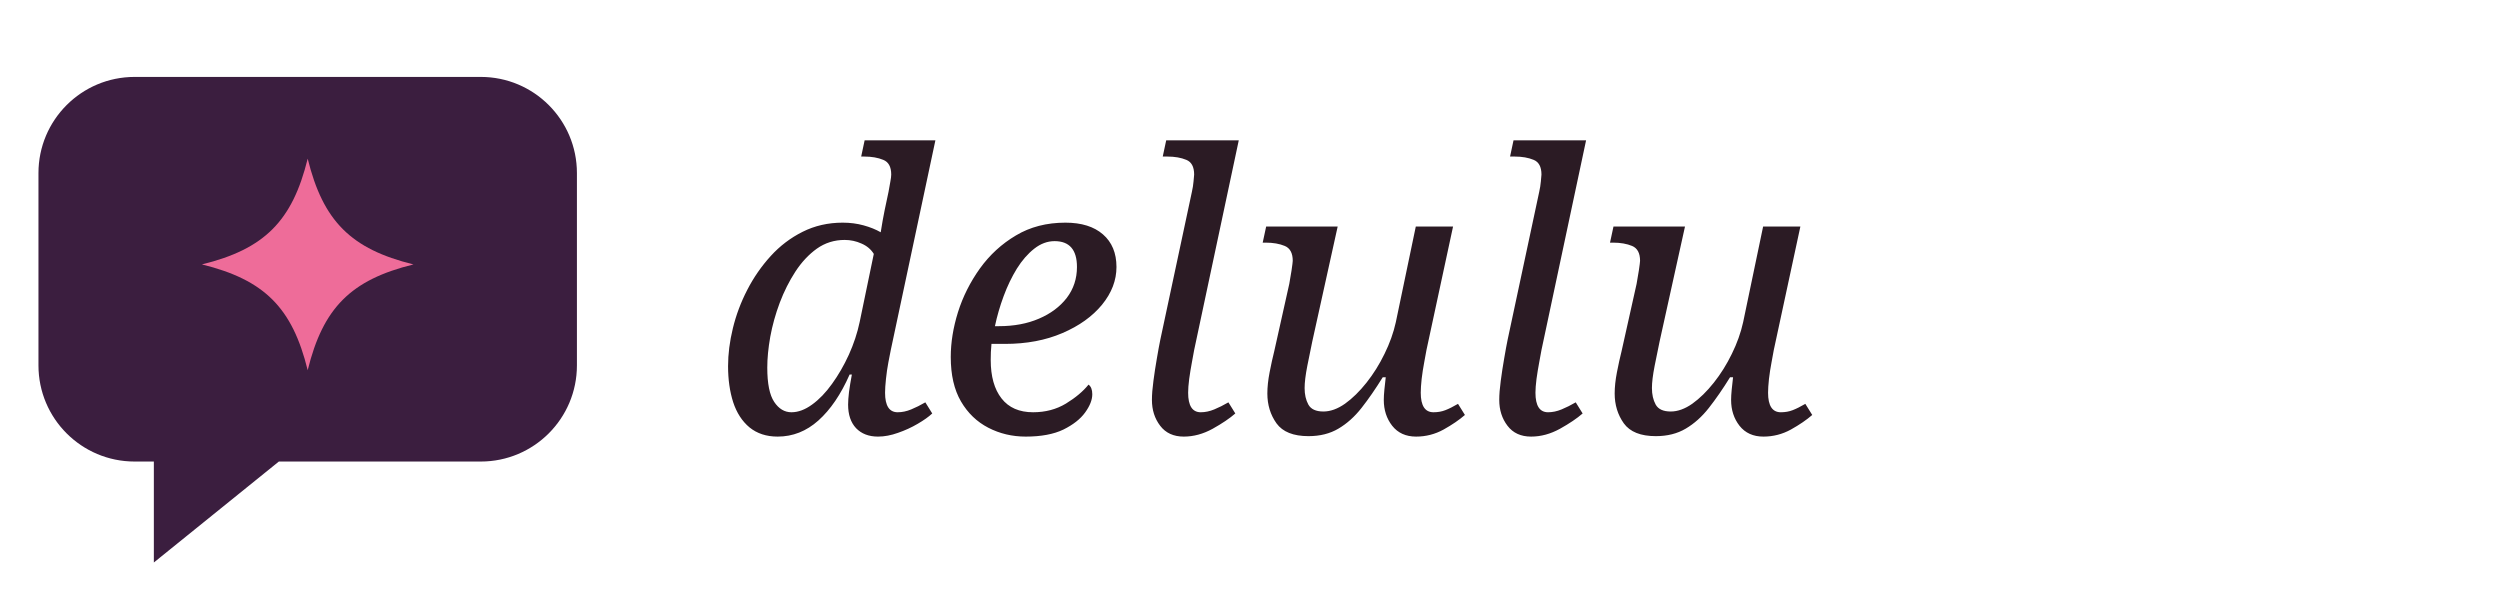
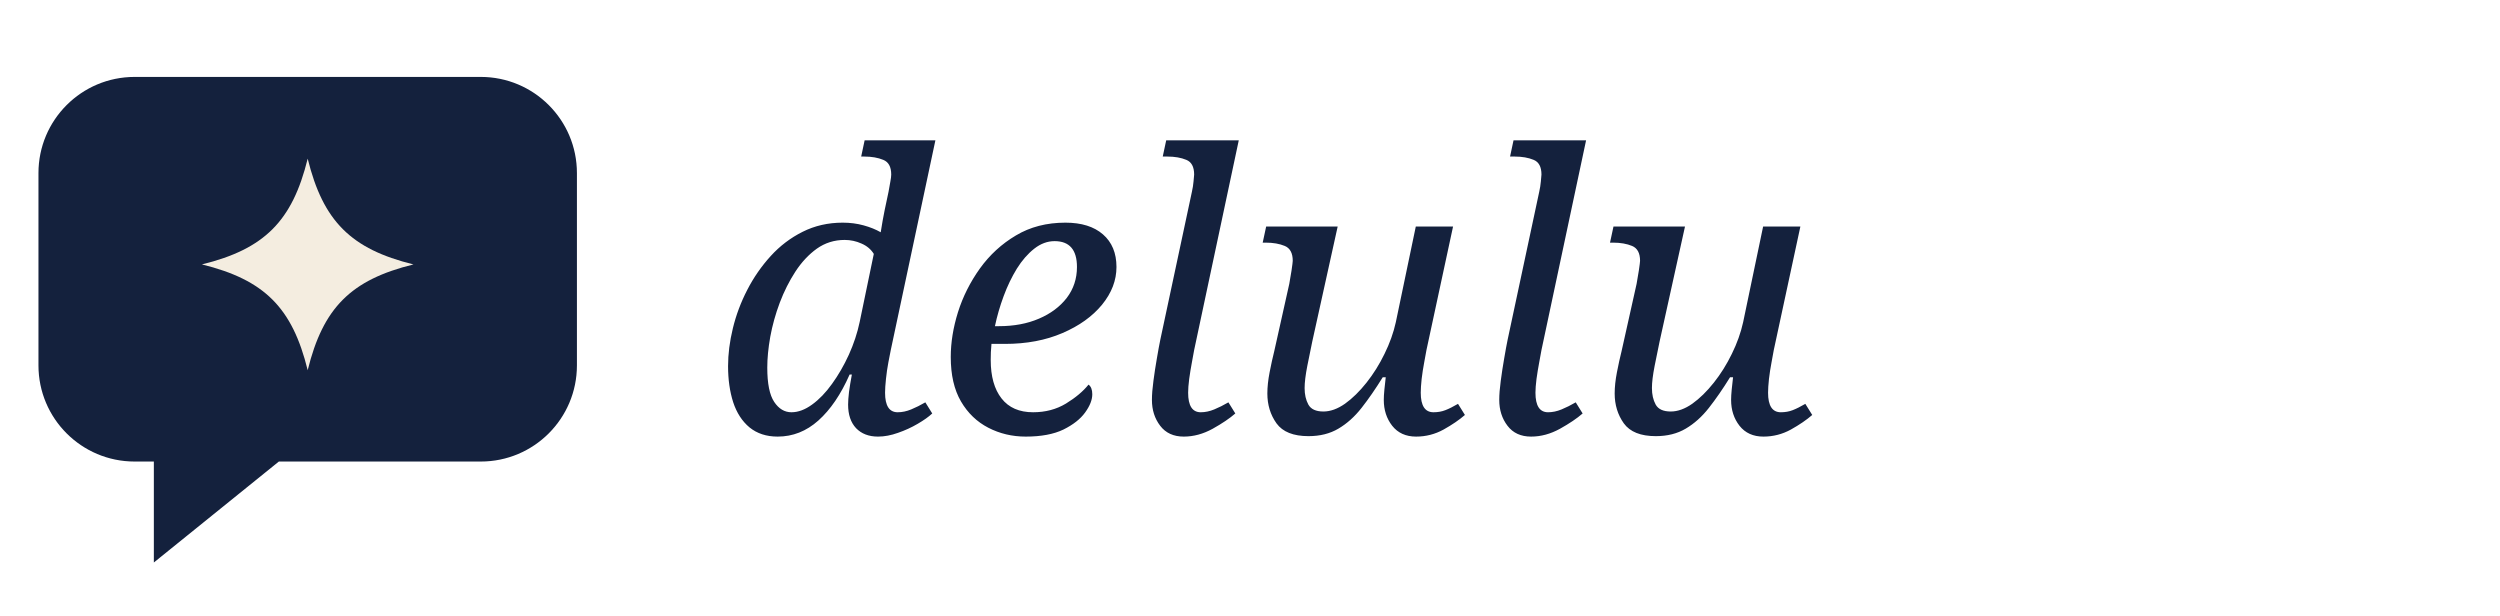
<svg xmlns="http://www.w3.org/2000/svg" viewBox="0 0 260 64" width="260" height="64">
-   <path d="M14 8h36a10 10 0 0 1 10 10v20a10 10 0 0 1-10 10H29l-13 10.5V48h-2A10 10 0 0 1 4 38V18A10 10 0 0 1 14 8z" fill="#3B1E3F" />
-   <path d="M32 16.5C33.6 23 36.5 25.9 43 27.5C36.5 29.1 33.6 32 32 38.5C30.4 32 27.5 29.1 21 27.5C27.5 25.9 30.4 23 32 16.5z" fill="#EE6C99" />
-   <text x="74" y="45" font-family="Fraunces, Georgia, serif" font-style="italic" font-size="40" fill="#2B1B24">delulu</text>
+   <path d="M14 8h36a10 10 0 0 1 10 10v20a10 10 0 0 1-10 10H29l-13 10.5V48h-2A10 10 0 0 1 4 38V18A10 10 0 0 1 14 8z" fill="#14213D" />
+   <path d="M32 16.5C33.6 23 36.5 25.9 43 27.5C36.5 29.1 33.6 32 32 38.5C30.4 32 27.5 29.1 21 27.5C27.5 25.9 30.4 23 32 16.5z" fill="#F4EDE0" />
+   <text x="74" y="45" font-family="Fraunces, Georgia, serif" font-style="italic" font-size="40" fill="#14213D">delulu</text>
</svg>
